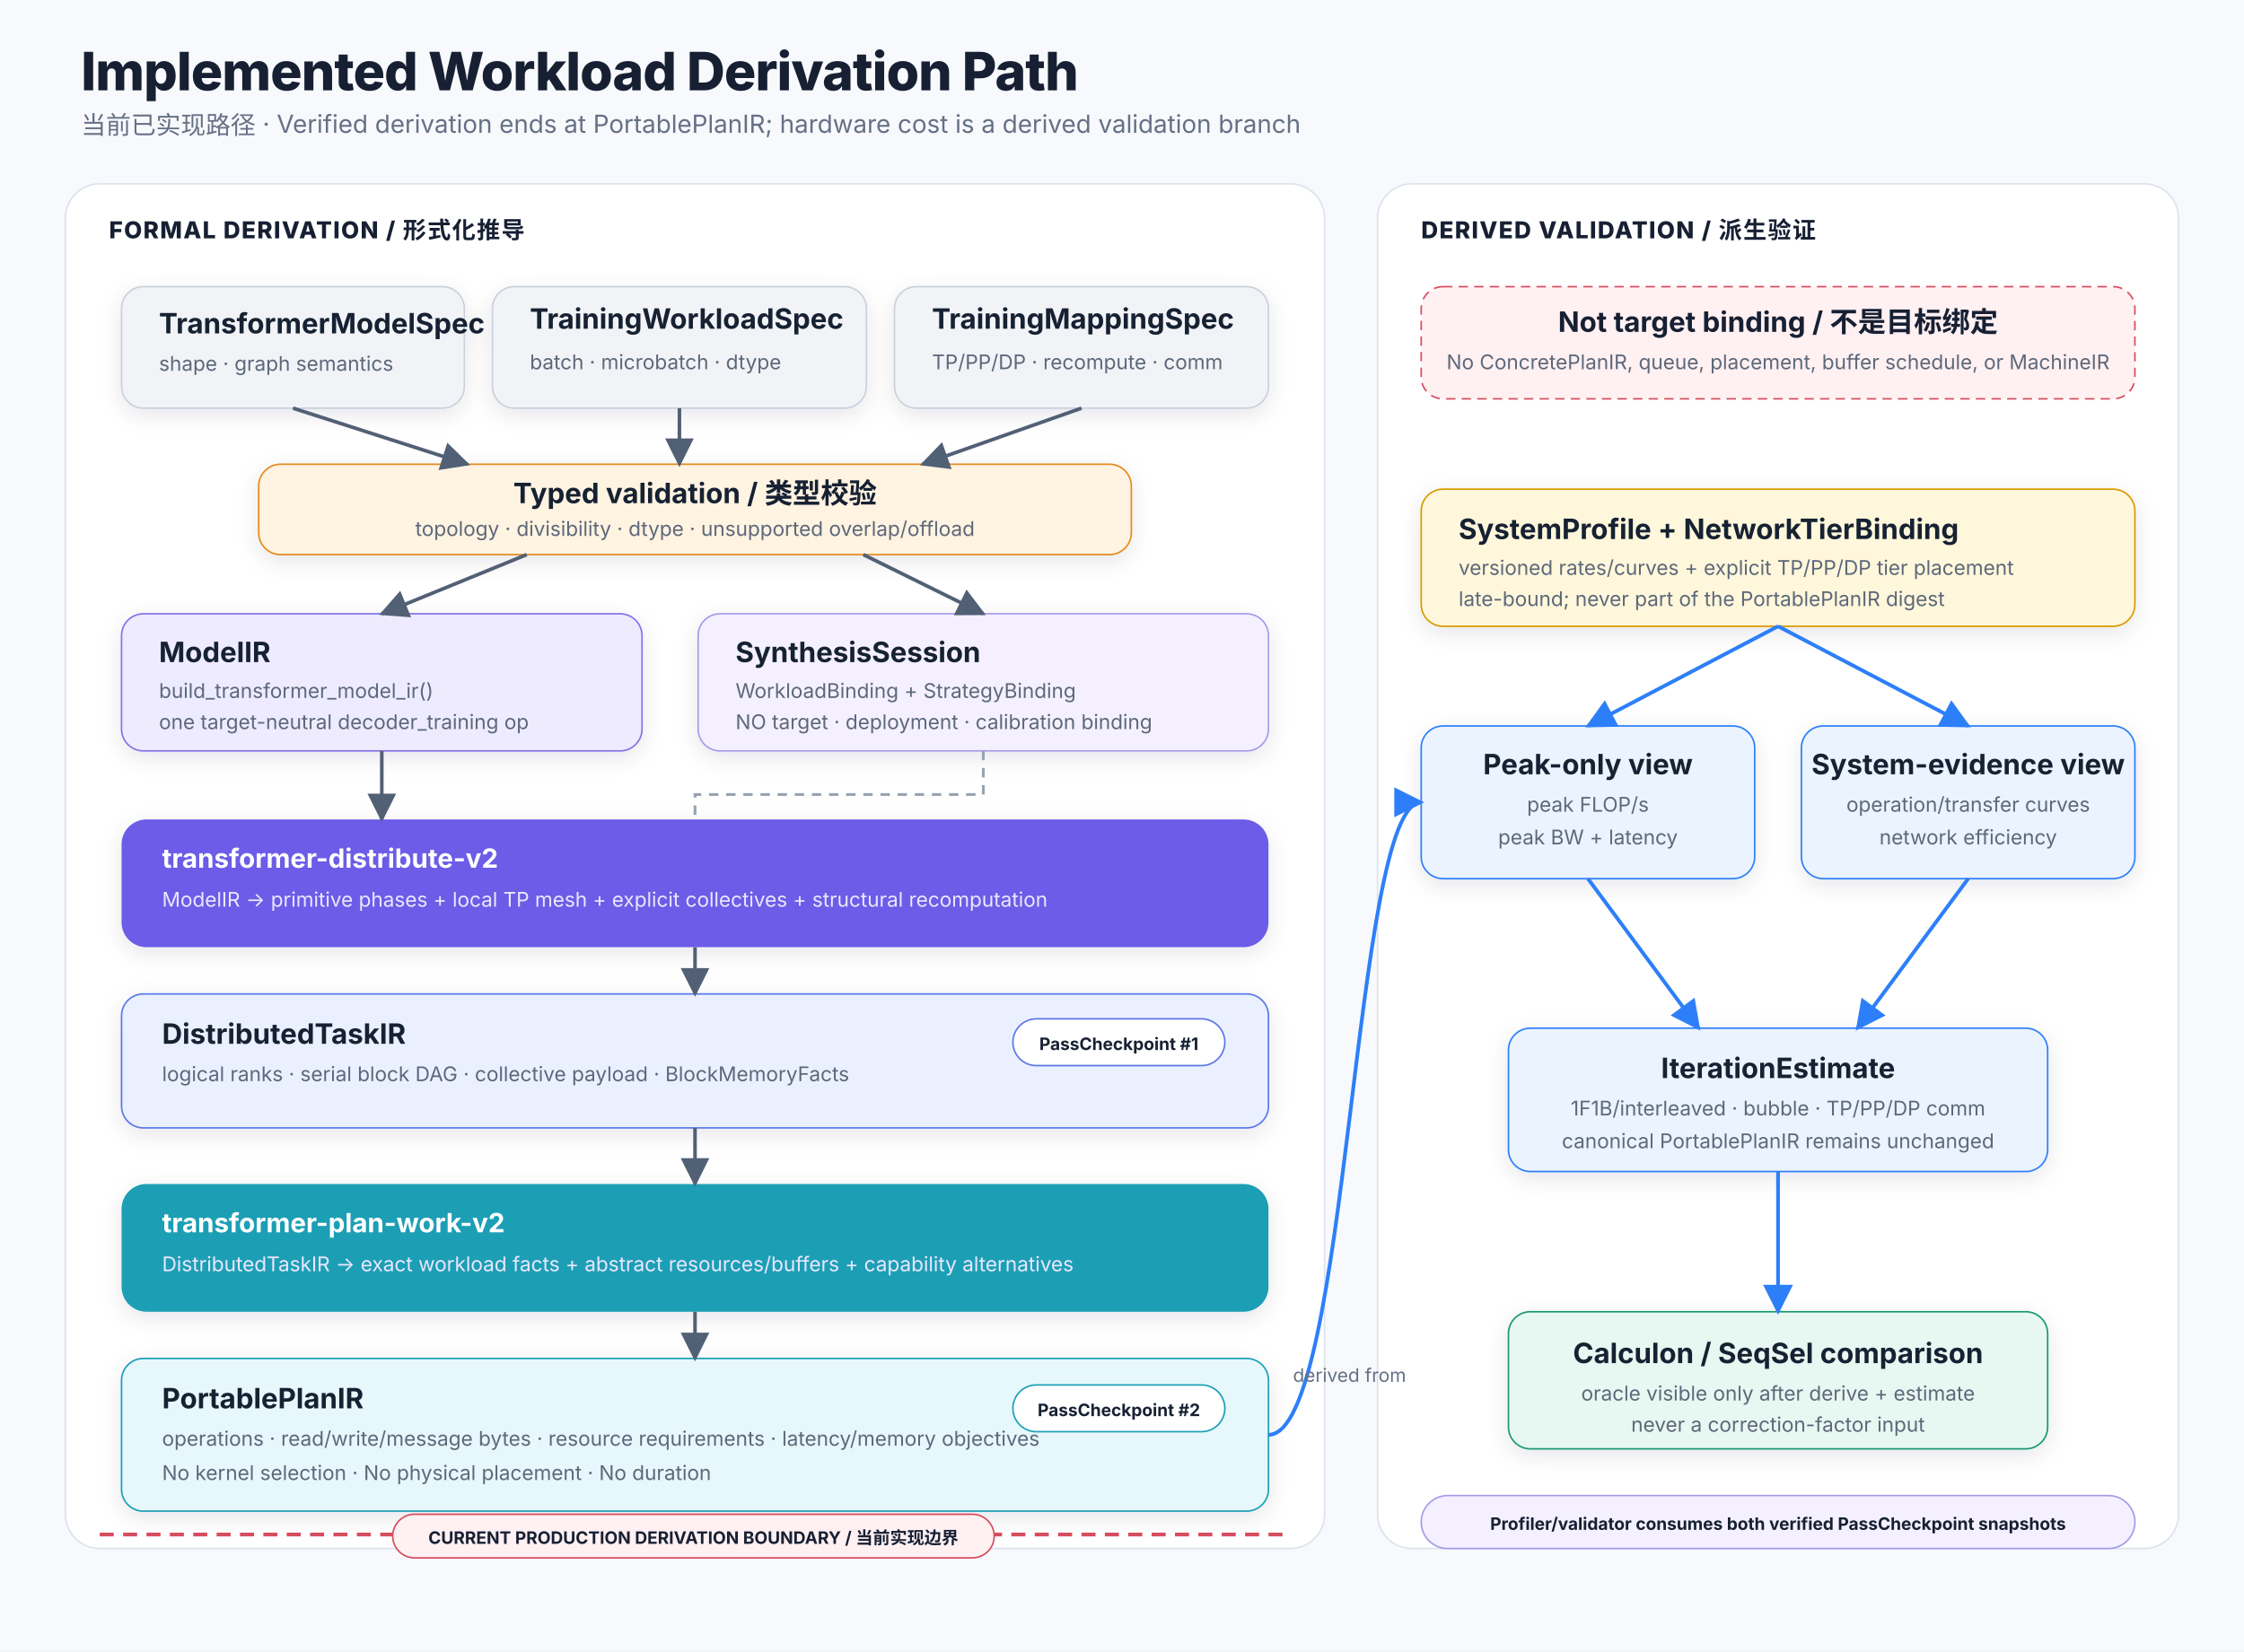
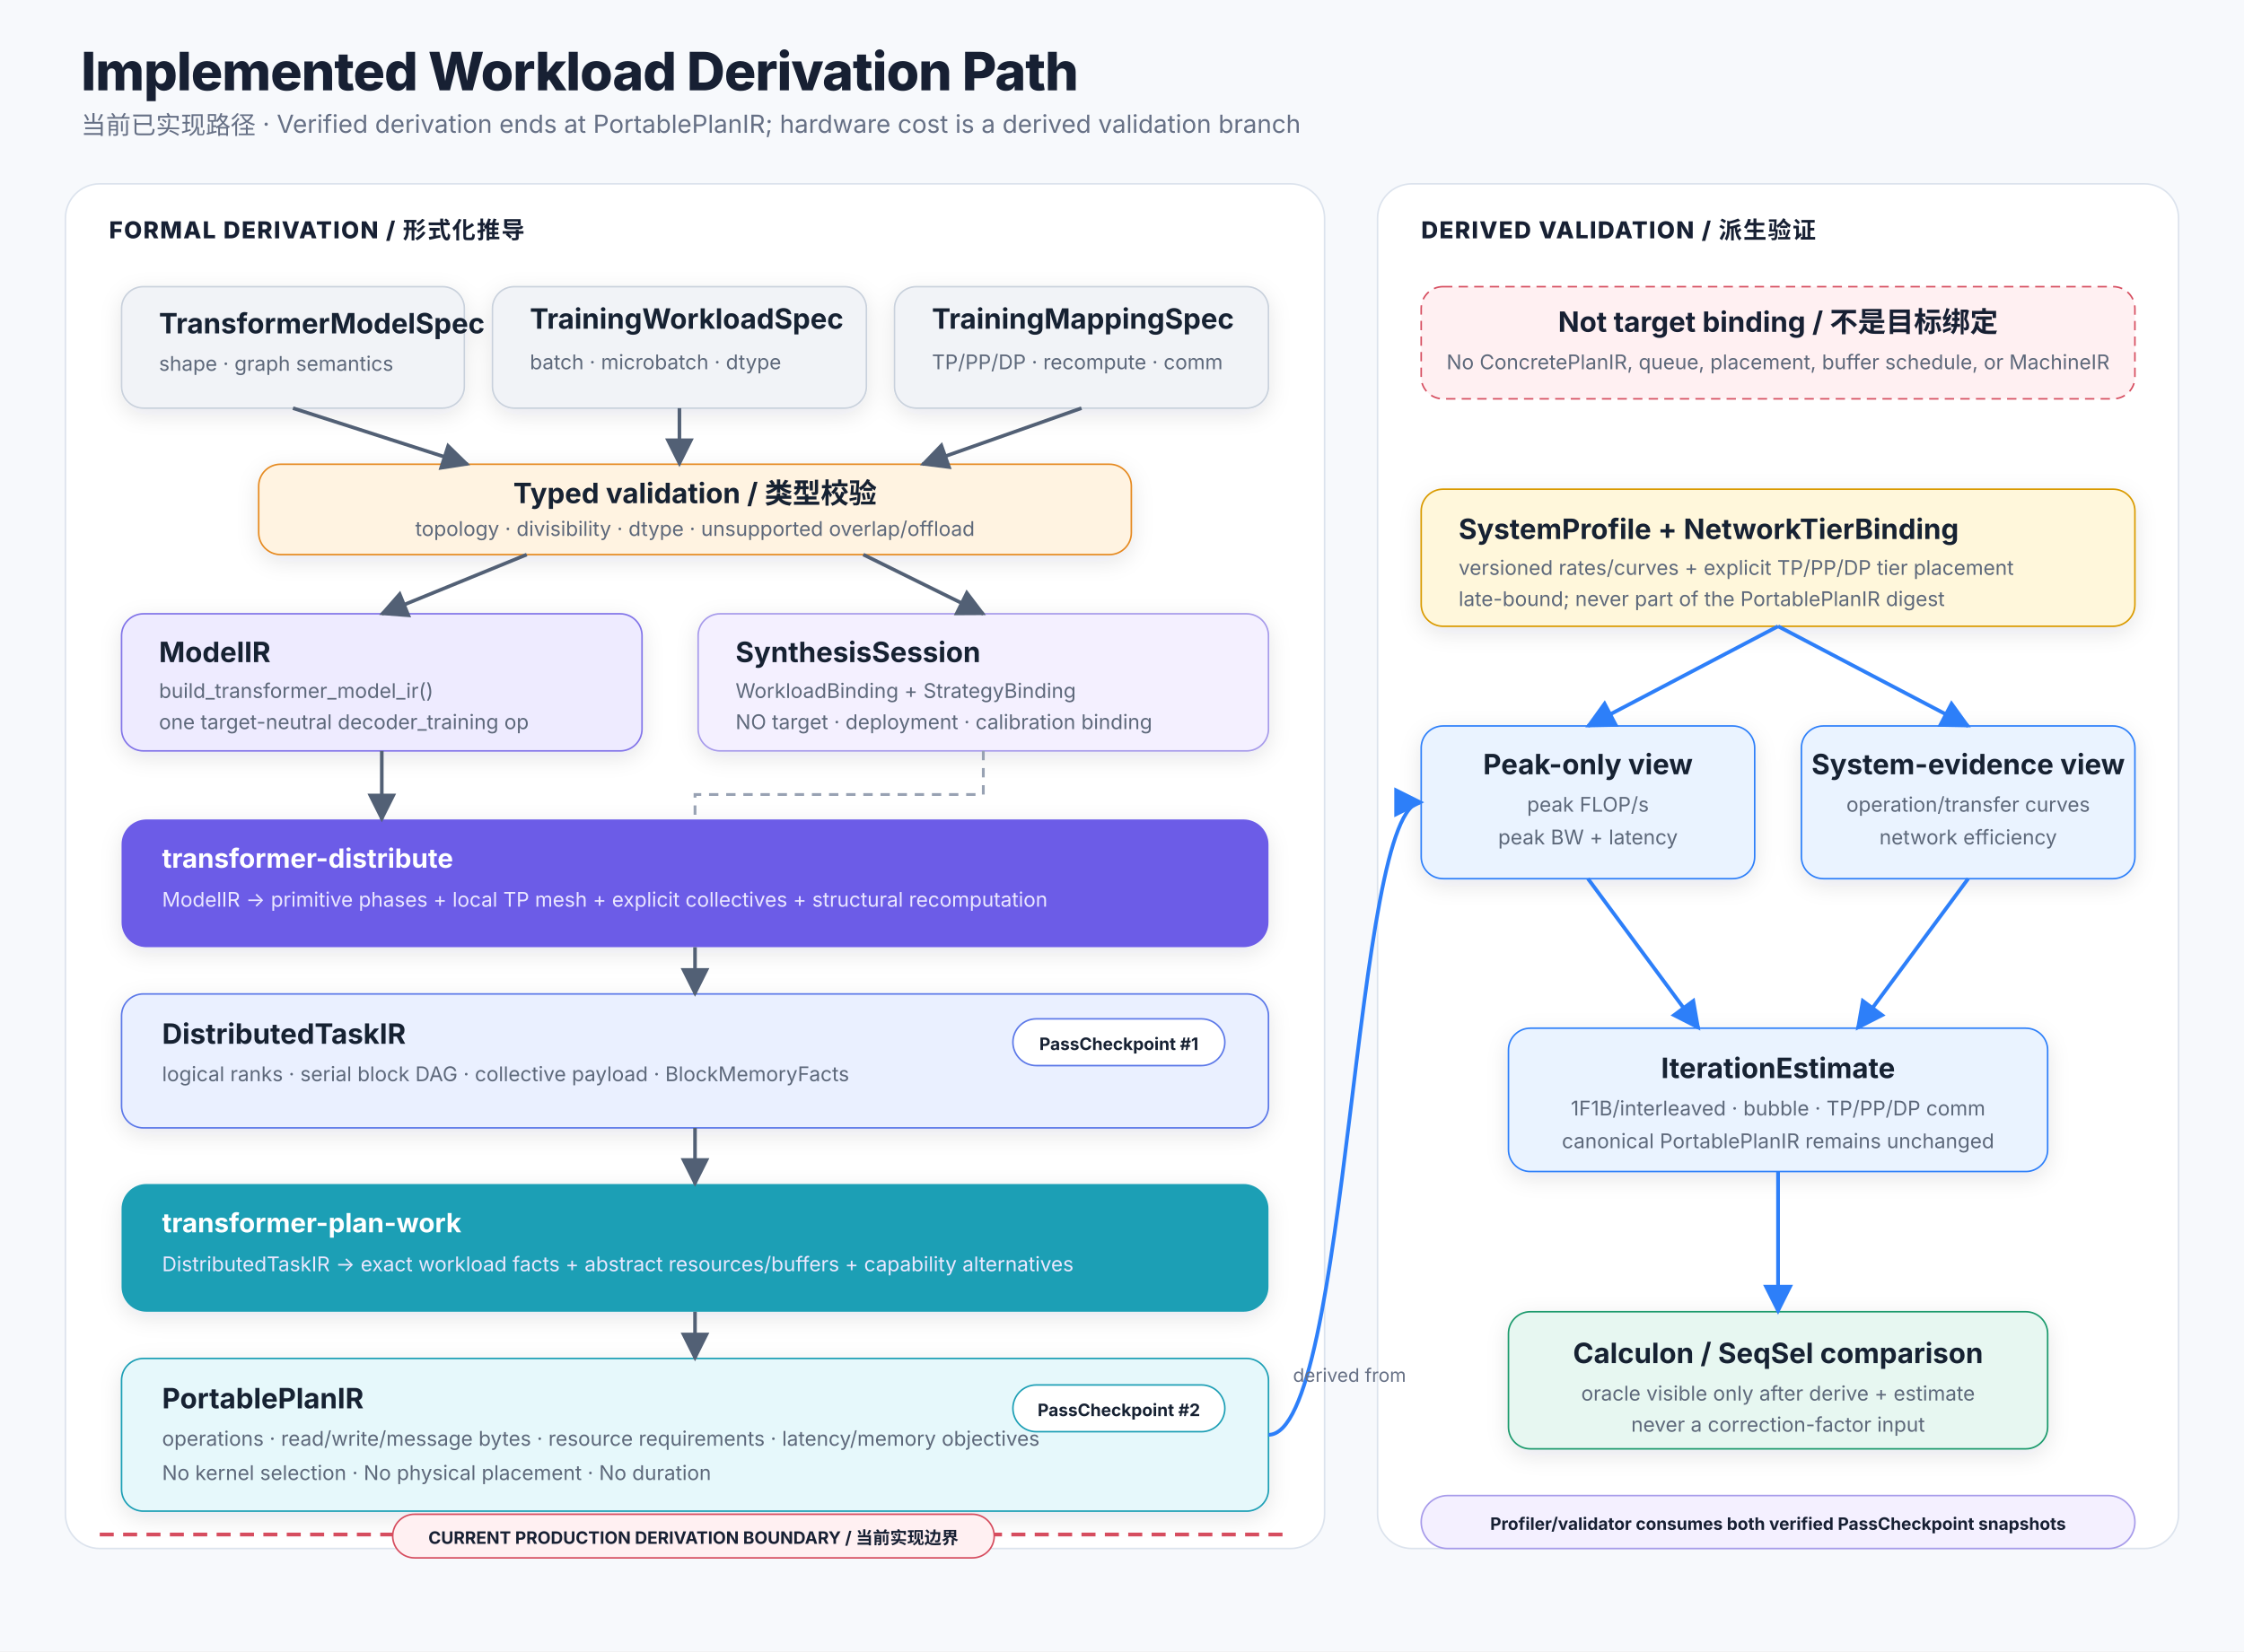
<svg xmlns="http://www.w3.org/2000/svg" width="1440" height="1060" viewBox="0 0 1440 1060" role="img" aria-labelledby="title desc">
  <defs>
    <filter id="shadow" x="-20%" y="-20%" width="140%" height="150%">
      <feDropShadow dx="0" dy="4" stdDeviation="7" flood-color="#172033" flood-opacity="0.10" />
    </filter>
    <marker id="arrow" viewBox="0 0 10 10" refX="9" refY="5" markerWidth="8" markerHeight="8" orient="auto-start-reverse">
      <path d="M0 0 L10 5 L0 10 z" fill="#526075" />
    </marker>
    <marker id="arrowBlue" viewBox="0 0 10 10" refX="9" refY="5" markerWidth="8" markerHeight="8" orient="auto-start-reverse">
      <path d="M0 0 L10 5 L0 10 z" fill="#2D7FF9" />
    </marker>
    <style>
      text { font-family: Inter, -apple-system, BlinkMacSystemFont, "Segoe UI", "PingFang SC", "Microsoft YaHei", sans-serif; fill:#172033; }
      .title { font-size:34px; font-weight:760; letter-spacing:-0.5px; }
      .subtitle { font-size:16px; fill:#667085; }
      .section { font-size:15px; font-weight:760; letter-spacing:0.8px; }
      .box-title { font-size:18px; font-weight:730; }
      .box-sub { font-size:13px; fill:#5D687A; }
      .pass-name { font-size:17px; font-weight:750; fill:#FFFFFF; }
      .pass-sub { font-size:13px; fill:#EAE7FF; }
      .small { font-size:12px; fill:#667085; }
      .pill { font-size:11px; font-weight:720; }
      .arrow { fill:none; stroke:#526075; stroke-width:2.3; marker-end:url(#arrow); }
      .arrow-blue { fill:none; stroke:#2D7FF9; stroke-width:2.4; marker-end:url(#arrowBlue); }
      .dash { fill:none; stroke:#98A2B3; stroke-width:1.8; stroke-dasharray:6 5; }
    </style>
  </defs>
  <rect width="1440" height="1060" fill="#F7F9FC" />
  <text x="52" y="58" class="title">Implemented Workload Derivation Path</text>
  <text x="52" y="86" class="subtitle">当前已实现路径 · Verified derivation ends at PortablePlanIR; hardware cost is a derived validation branch</text>
  <rect x="42" y="118" width="808" height="876" rx="22" fill="#FFFFFF" stroke="#DCE3ED" />
  <rect x="884" y="118" width="514" height="876" rx="22" fill="#FFFFFF" stroke="#DCE3ED" />
  <text x="70" y="153" class="section" fill="#5B46D6">FORMAL DERIVATION / 形式化推导</text>
  <text x="912" y="153" class="section" fill="#2D7FF9">DERIVED VALIDATION / 派生验证</text>
  <g filter="url(#shadow)">
    <rect x="78" y="184" width="220" height="78" rx="14" fill="#F1F3F7" stroke="#C9D1DC" />
    <text x="102" y="214" class="box-title">TransformerModelSpec</text>
    <text x="102" y="238" class="box-sub">shape · graph semantics</text>
    <rect x="316" y="184" width="240" height="78" rx="14" fill="#F1F3F7" stroke="#C9D1DC" />
    <text x="340" y="211" class="box-title">TrainingWorkloadSpec</text>
    <text x="340" y="237" class="box-sub">batch · microbatch · dtype</text>
    <rect x="574" y="184" width="240" height="78" rx="14" fill="#F1F3F7" stroke="#C9D1DC" />
    <text x="598" y="211" class="box-title">TrainingMappingSpec</text>
    <text x="598" y="237" class="box-sub">TP/PP/DP · recompute · comm</text>
    <rect x="166" y="298" width="560" height="58" rx="14" fill="#FFF3E1" stroke="#E58A20" />
    <text x="446" y="323" text-anchor="middle" class="box-title">Typed validation / 类型校验</text>
    <text x="446" y="344" text-anchor="middle" class="box-sub">topology · divisibility · dtype · unsupported overlap/offload</text>
    <rect x="78" y="394" width="334" height="88" rx="14" fill="#EEEBFF" stroke="#8274E8" />
    <text x="102" y="425" class="box-title">ModelIR</text>
    <text x="102" y="448" class="box-sub">build_transformer_model_ir()</text>
    <text x="102" y="468" class="box-sub">one target-neutral decoder_training op</text>
    <rect x="448" y="394" width="366" height="88" rx="14" fill="#F4F0FF" stroke="#A79BEA" />
    <text x="472" y="425" class="box-title">SynthesisSession</text>
    <text x="472" y="448" class="box-sub">WorkloadBinding + StrategyBinding</text>
    <text x="472" y="468" class="box-sub">NO target · deployment · calibration binding</text>
  </g>
  <path d="M188 262 L300 298" class="arrow" />
  <path d="M436 262 L436 298" class="arrow" />
  <path d="M694 262 L592 298" class="arrow" />
  <path d="M338 356 L245 394" class="arrow" />
  <path d="M554 356 L631 394" class="arrow" />
  <g filter="url(#shadow)">
    <rect x="78" y="526" width="736" height="82" rx="16" fill="#6C5CE7" />
-     <text x="104" y="557" class="pass-name">transformer-distribute-v2</text>
+     <text x="104" y="557" class="pass-name">transformer-distribute</text>
    <text x="104" y="582" class="pass-sub">ModelIR → primitive phases + local TP mesh + explicit collectives + structural recomputation</text>
    <rect x="78" y="638" width="736" height="86" rx="14" fill="#EAF0FF" stroke="#5B78E8" />
    <text x="104" y="670" class="box-title">DistributedTaskIR</text>
    <text x="104" y="694" class="box-sub">logical ranks · serial block DAG · collective payload · BlockMemoryFacts</text>
    <rect x="650" y="654" width="136" height="30" rx="15" fill="#FFFFFF" stroke="#5B78E8" />
    <text x="718" y="674" text-anchor="middle" class="pill" fill="#3E5FCB">PassCheckpoint #1</text>
    <rect x="78" y="760" width="736" height="82" rx="16" fill="#1E9FB5" />
-     <text x="104" y="791" class="pass-name">transformer-plan-work-v2</text>
+     <text x="104" y="791" class="pass-name">transformer-plan-work</text>
    <text x="104" y="816" class="pass-sub">DistributedTaskIR → exact workload facts + abstract resources/buffers + capability alternatives</text>
    <rect x="78" y="872" width="736" height="98" rx="14" fill="#E6F8FB" stroke="#1E9FB5" />
    <text x="104" y="904" class="box-title">PortablePlanIR</text>
    <text x="104" y="928" class="box-sub">operations · read/write/message bytes · resource requirements · latency/memory objectives</text>
    <text x="104" y="950" class="box-sub">No kernel selection · No physical placement · No duration</text>
    <rect x="650" y="889" width="136" height="30" rx="15" fill="#FFFFFF" stroke="#1E9FB5" />
    <text x="718" y="909" text-anchor="middle" class="pill" fill="#147F91">PassCheckpoint #2</text>
  </g>
  <path d="M245 482 L245 526" class="arrow" />
  <path d="M631 482 L631 510 L446 510 L446 526" class="dash" />
  <path d="M446 608 L446 638" class="arrow" />
  <path d="M446 724 L446 760" class="arrow" />
  <path d="M446 842 L446 872" class="arrow" />
  <line x1="64" y1="985" x2="828" y2="985" stroke="#D64D5F" stroke-width="2.4" stroke-dasharray="9 6" />
  <rect x="252" y="972" width="386" height="28" rx="14" fill="#FFF0F2" stroke="#D64D5F" />
  <text x="445" y="991" text-anchor="middle" class="pill" fill="#B63849">CURRENT PRODUCTION DERIVATION BOUNDARY / 当前实现边界</text>
  <rect x="912" y="184" width="458" height="72" rx="14" fill="#FFF0F2" stroke="#D64D5F" stroke-dasharray="6 4" />
  <text x="1141" y="213" text-anchor="middle" class="box-title" fill="#B63849">Not target binding / 不是目标绑定</text>
  <text x="1141" y="237" text-anchor="middle" class="box-sub">No ConcretePlanIR, queue, placement, buffer schedule, or MachineIR</text>
  <g filter="url(#shadow)">
    <rect x="912" y="314" width="458" height="88" rx="14" fill="#FFF7DB" stroke="#D99A00" />
    <text x="936" y="346" class="box-title">SystemProfile + NetworkTierBinding</text>
    <text x="936" y="369" class="box-sub">versioned rates/curves + explicit TP/PP/DP tier placement</text>
    <text x="936" y="389" class="box-sub">late-bound; never part of the PortablePlanIR digest</text>
    <rect x="912" y="466" width="214" height="98" rx="14" fill="#EAF3FF" stroke="#2D7FF9" />
    <text x="1019" y="497" text-anchor="middle" class="box-title">Peak-only view</text>
    <text x="1019" y="521" text-anchor="middle" class="box-sub">peak FLOP/s</text>
    <text x="1019" y="542" text-anchor="middle" class="box-sub">peak BW + latency</text>
    <rect x="1156" y="466" width="214" height="98" rx="14" fill="#EAF3FF" stroke="#2D7FF9" />
    <text x="1263" y="497" text-anchor="middle" class="box-title">System-evidence view</text>
    <text x="1263" y="521" text-anchor="middle" class="box-sub">operation/transfer curves</text>
    <text x="1263" y="542" text-anchor="middle" class="box-sub">network efficiency</text>
    <rect x="968" y="660" width="346" height="92" rx="14" fill="#EAF3FF" stroke="#2D7FF9" />
    <text x="1141" y="692" text-anchor="middle" class="box-title">IterationEstimate</text>
    <text x="1141" y="716" text-anchor="middle" class="box-sub">1F1B/interleaved · bubble · TP/PP/DP comm</text>
    <text x="1141" y="737" text-anchor="middle" class="box-sub">canonical PortablePlanIR remains unchanged</text>
    <rect x="968" y="842" width="346" height="88" rx="14" fill="#E7F7F1" stroke="#1B9A6C" />
    <text x="1141" y="875" text-anchor="middle" class="box-title">Calculon / SeqSel comparison</text>
    <text x="1141" y="899" text-anchor="middle" class="box-sub">oracle visible only after derive + estimate</text>
    <text x="1141" y="919" text-anchor="middle" class="box-sub">never a correction-factor input</text>
  </g>
  <path d="M1141 402 L1019 466" class="arrow-blue" />
  <path d="M1141 402 L1263 466" class="arrow-blue" />
  <path d="M1019 564 L1090 660" class="arrow-blue" />
  <path d="M1263 564 L1192 660" class="arrow-blue" />
  <path d="M1141 752 L1141 842" class="arrow-blue" />
  <path d="M814 921 C866 921 868 515 912 515" class="arrow-blue" />
  <text x="866" y="887" text-anchor="middle" class="small">derived from</text>
  <rect x="912" y="960" width="458" height="34" rx="17" fill="#F4F0FF" stroke="#A79BEA" />
  <text x="1141" y="982" text-anchor="middle" class="pill" fill="#5B46D6">Profiler/validator consumes both verified PassCheckpoint snapshots</text>
</svg>
